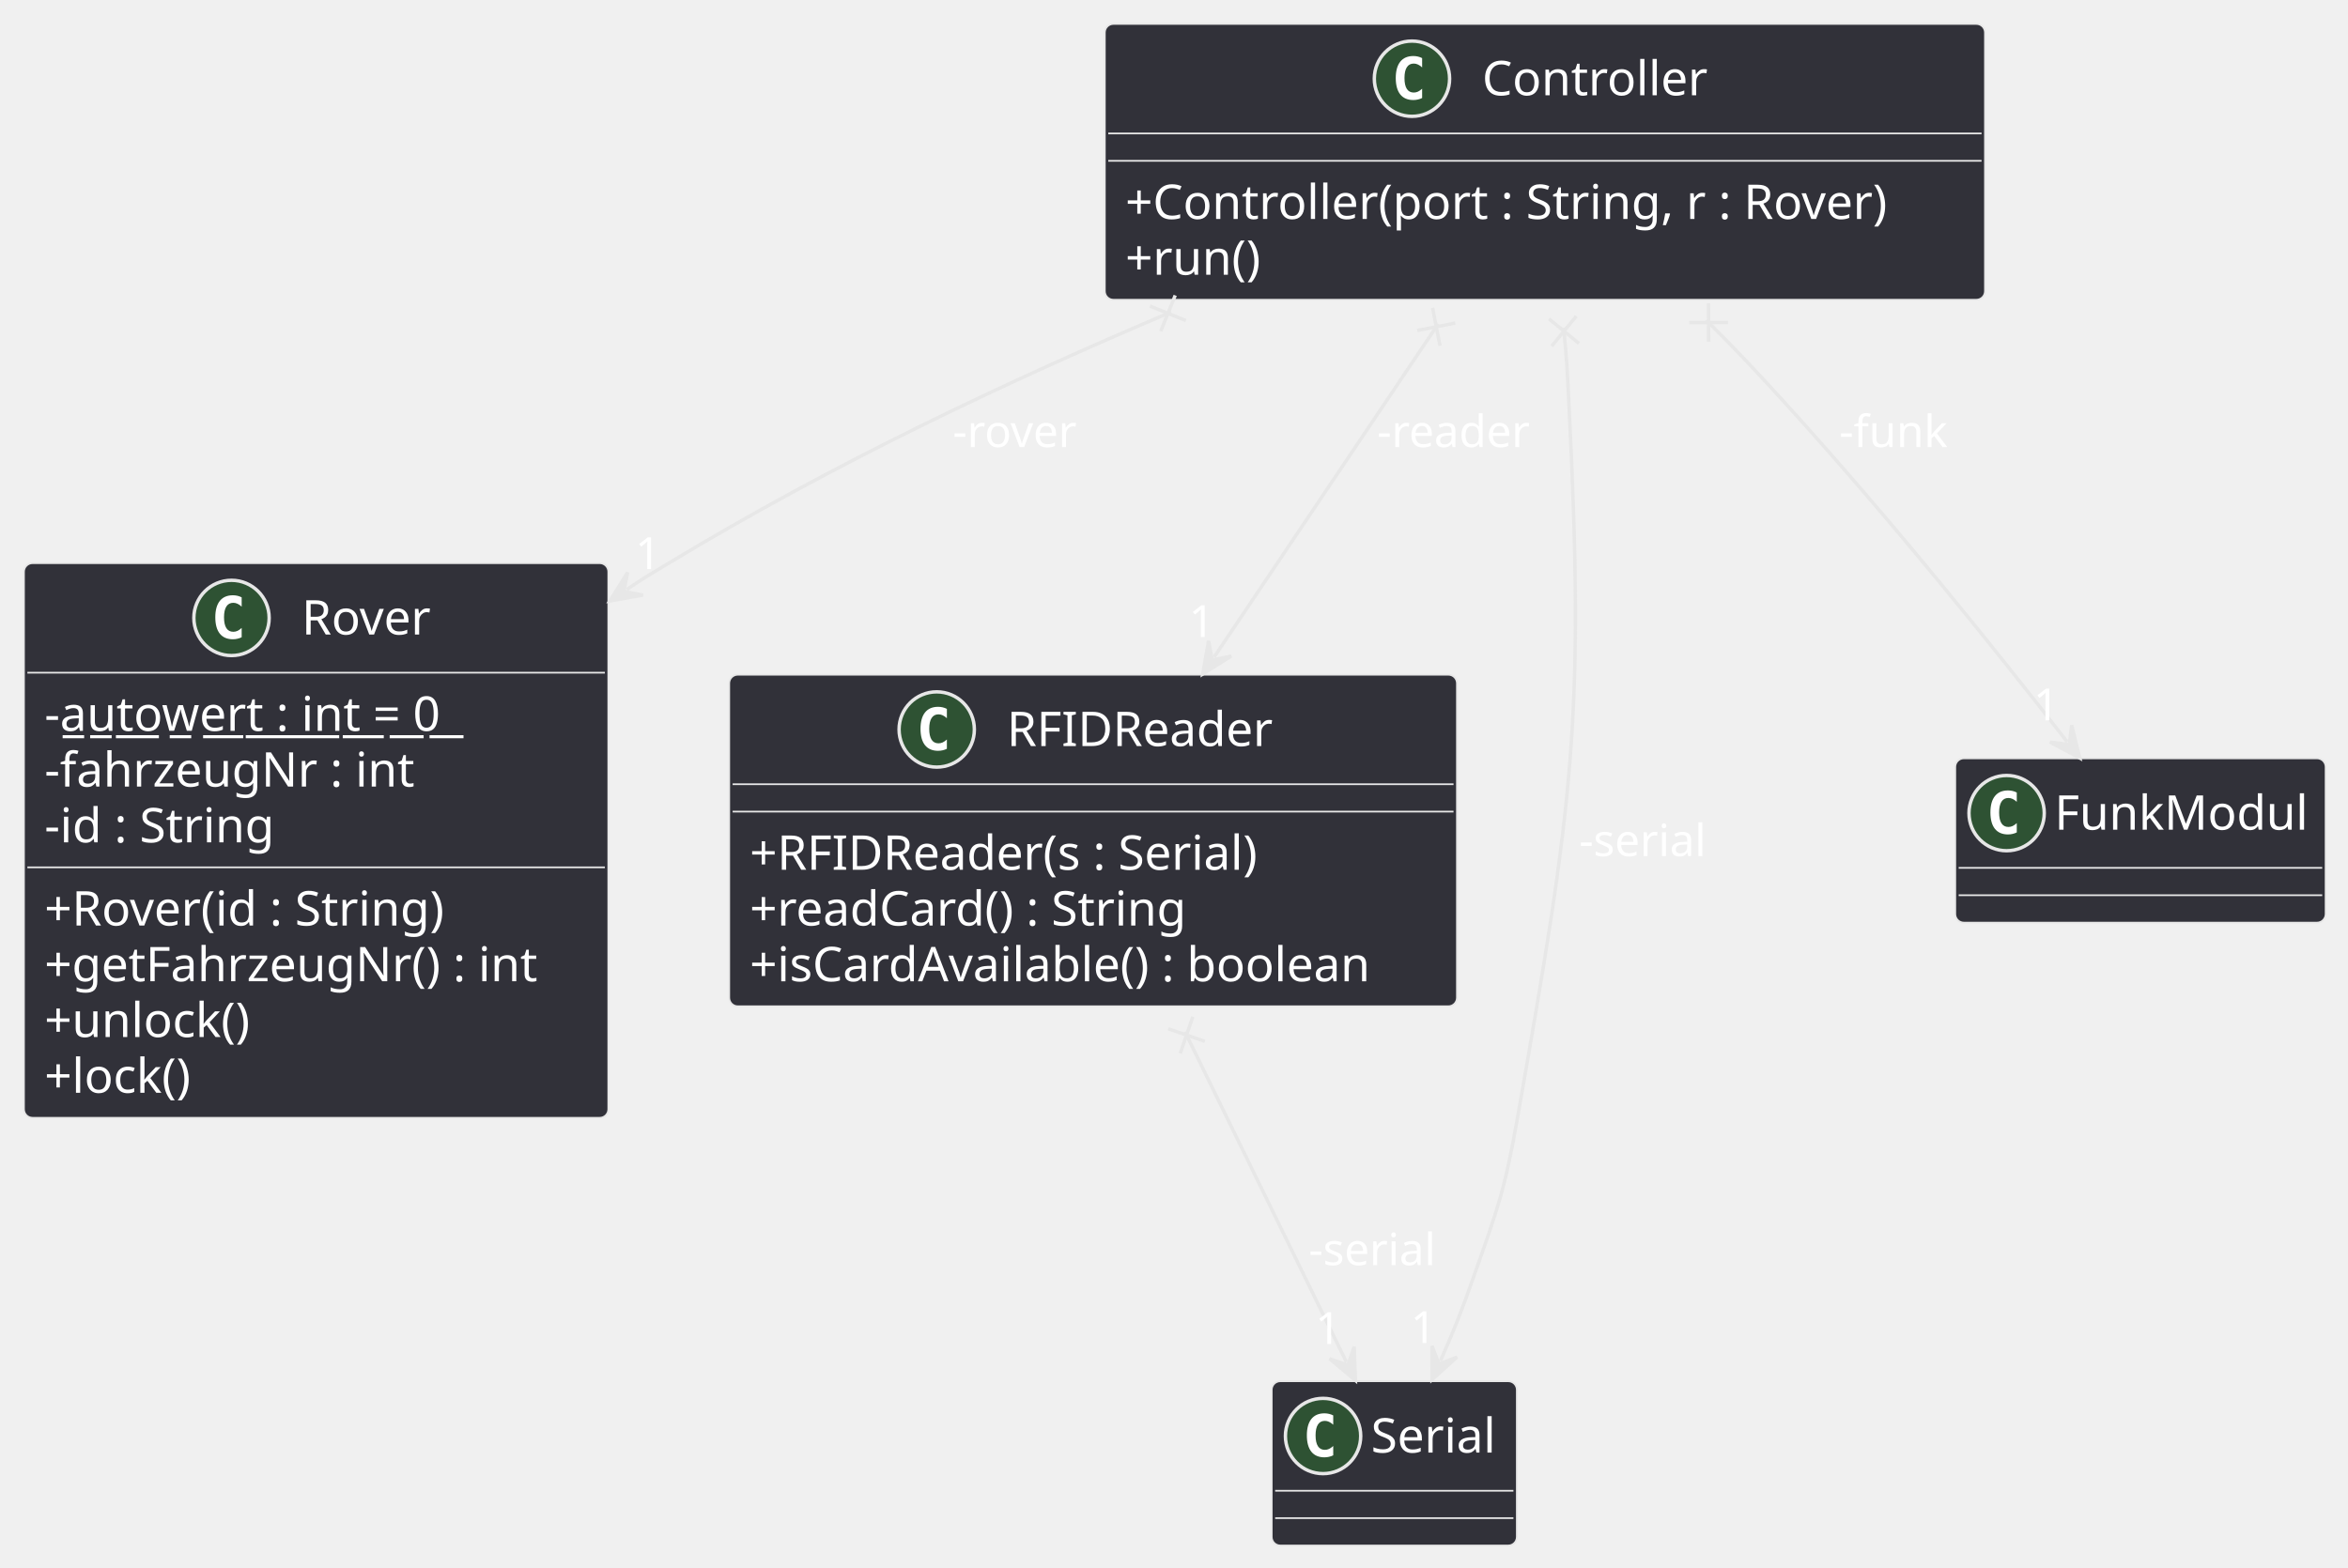
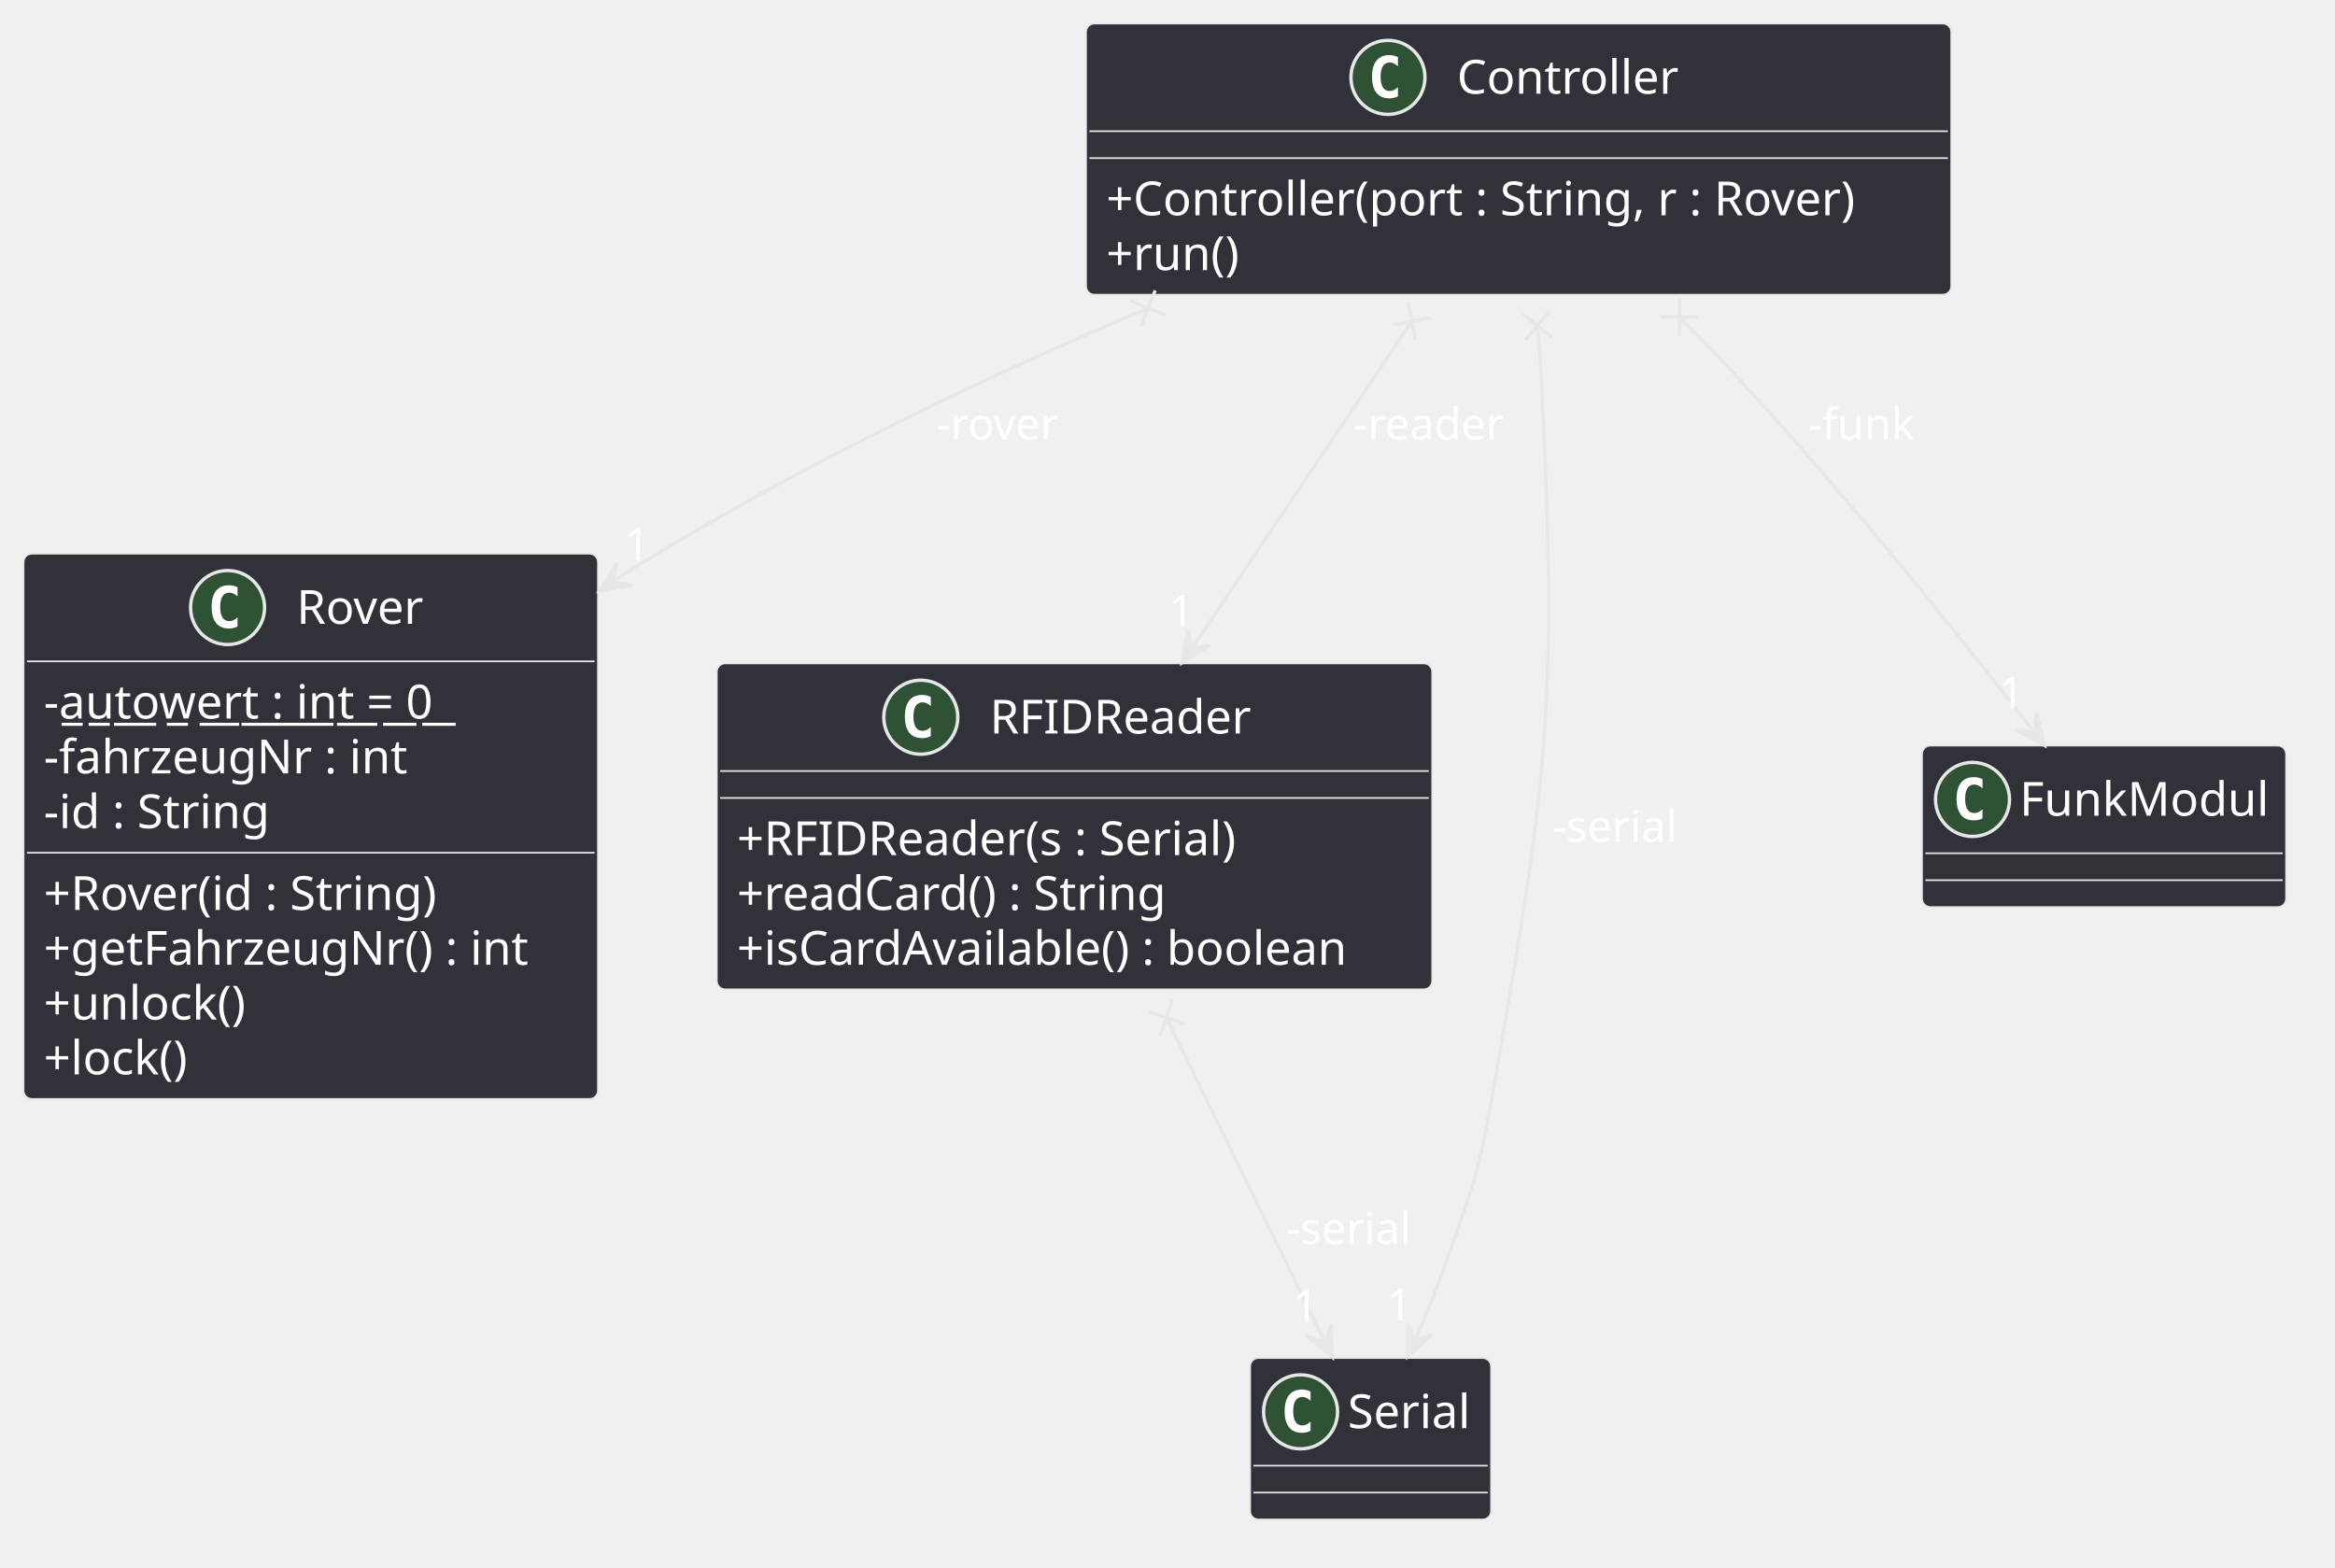
- <svg xmlns="http://www.w3.org/2000/svg" contentStyleType="text/css" data-diagram-type="CLASS" height="458px" preserveAspectRatio="none" style="width:686px;height:458px;" version="1.1" viewBox="0 0 686 458" width="686px" zoomAndPan="magnify">
+ <svg xmlns="http://www.w3.org/2000/svg" contentStyleType="text/css" data-diagram-type="CLASS" height="466px" preserveAspectRatio="none" style="width:694px;height:466px;" version="1.1" viewBox="0 0 694 466" width="694px" zoomAndPan="magnify">
  <defs />
  <g>
    <g class="entity" data-qualified-name="Rover" data-source-line="3" id="ent0002">
      <rect fill="#313139" height="162.078" rx="2.5" ry="2.5" style="stroke:#E7E7E7;stroke-width:0.5;" width="170.724" x="7" y="164.59" />
      <ellipse cx="67.638" cy="180.59" fill="#2E5233" rx="11" ry="11" style="stroke:#E7E7E7;stroke-width:1;" />
      <path d="M70.607,186.231 Q70.029,186.528 69.388,186.668 Q68.748,186.824 68.044,186.824 Q65.544,186.824 64.216,185.184 Q62.904,183.528 62.904,180.403 Q62.904,177.278 64.216,175.621 Q65.544,173.965 68.044,173.965 Q68.748,173.965 69.388,174.121 Q70.044,174.278 70.607,174.574 L70.607,177.293 Q69.982,176.715 69.388,176.449 Q68.794,176.168 68.169,176.168 Q66.826,176.168 66.138,177.246 Q65.451,178.309 65.451,180.403 Q65.451,182.496 66.138,183.574 Q66.826,184.637 68.169,184.637 Q68.794,184.637 69.388,184.371 Q69.982,184.09 70.607,183.512 L70.607,186.231 Z " fill="#FFFFFF" />
      <text fill="#FFFFFF" font-family="sans-serif" font-size="14" lengthAdjust="spacing" textLength="40.947" x="88.138" y="185.437">Rover</text>
      <line style="stroke:#E7E7E7;stroke-width:0.5;" x1="8" x2="176.724" y1="196.59" y2="196.59" />
      <text fill="#FFFFFF" font-family="sans-serif" font-size="14" lengthAdjust="spacing" textLength="133.725" x="13" y="213.585">-a̲u̲t̲o̲w̲e̲r̲t̲ ̲:̲ ̲i̲n̲t̲ ̲=̲ ̲0̲ ̲</text>
      <text fill="#FFFFFF" font-family="sans-serif" font-size="14" lengthAdjust="spacing" textLength="115.008" x="13" y="229.882">-fahrzeugNr : int</text>
      <text fill="#FFFFFF" font-family="sans-serif" font-size="14" lengthAdjust="spacing" textLength="73.227" x="13" y="246.179">-id : String</text>
      <line style="stroke:#E7E7E7;stroke-width:0.5;" x1="8" x2="176.724" y1="253.481" y2="253.481" />
      <text fill="#FFFFFF" font-family="sans-serif" font-size="14" lengthAdjust="spacing" textLength="131.776" x="13" y="270.476">+Rover(id : String)</text>
      <text fill="#FFFFFF" font-family="sans-serif" font-size="14" lengthAdjust="spacing" textLength="158.724" x="13" y="286.773">+getFahrzeugNr() : int</text>
      <text fill="#FFFFFF" font-family="sans-serif" font-size="14" lengthAdjust="spacing" textLength="68.66" x="13" y="303.07">+unlock()</text>
      <text fill="#FFFFFF" font-family="sans-serif" font-size="14" lengthAdjust="spacing" textLength="50.914" x="13" y="319.366">+lock()</text>
    </g>
    <g class="entity" data-qualified-name="Controller" data-source-line="12" id="ent0003">
      <rect fill="#313139" height="80.594" rx="2.5" ry="2.5" style="stroke:#E7E7E7;stroke-width:0.5;" width="257.144" x="322.79" y="7" />
      <ellipse cx="412.525" cy="23" fill="#2E5233" rx="11" ry="11" style="stroke:#E7E7E7;stroke-width:1;" />
      <path d="M415.494,28.641 Q414.916,28.938 414.275,29.078 Q413.635,29.234 412.932,29.234 Q410.432,29.234 409.103,27.594 Q407.791,25.938 407.791,22.812 Q407.791,19.688 409.103,18.031 Q410.432,16.375 412.932,16.375 Q413.635,16.375 414.275,16.531 Q414.932,16.688 415.494,16.984 L415.494,19.703 Q414.869,19.125 414.275,18.859 Q413.682,18.578 413.057,18.578 Q411.713,18.578 411.025,19.656 Q410.338,20.719 410.338,22.812 Q410.338,24.906 411.025,25.984 Q411.713,27.047 413.057,27.047 Q413.682,27.047 414.275,26.781 Q414.869,26.5 415.494,25.922 L415.494,28.641 Z " fill="#FFFFFF" />
      <text fill="#FFFFFF" font-family="sans-serif" font-size="14" lengthAdjust="spacing" textLength="69.173" x="433.025" y="27.847">Controller</text>
      <line style="stroke:#E7E7E7;stroke-width:0.5;" x1="323.79" x2="578.934" y1="39" y2="39" />
      <line style="stroke:#E7E7E7;stroke-width:0.5;" x1="323.79" x2="578.934" y1="47" y2="47" />
      <text fill="#FFFFFF" font-family="sans-serif" font-size="14" lengthAdjust="spacing" textLength="245.144" x="328.79" y="63.995">+Controller(port : String, r : Rover)</text>
      <text fill="#FFFFFF" font-family="sans-serif" font-size="14" lengthAdjust="spacing" textLength="46.156" x="328.79" y="80.292">+run()</text>
    </g>
    <g class="entity" data-qualified-name="RFIDReader" data-source-line="16" id="ent0004">
      <rect fill="#313139" height="96.891" rx="2.5" ry="2.5" style="stroke:#E7E7E7;stroke-width:0.5;" width="212.614" x="213.05" y="197.19" />
      <ellipse cx="273.675" cy="213.19" fill="#2E5233" rx="11" ry="11" style="stroke:#E7E7E7;stroke-width:1;" />
      <path d="M276.643,218.831 Q276.065,219.127 275.425,219.268 Q274.784,219.424 274.081,219.424 Q271.581,219.424 270.253,217.784 Q268.94,216.127 268.94,213.002 Q268.94,209.877 270.253,208.221 Q271.581,206.565 274.081,206.565 Q274.784,206.565 275.425,206.721 Q276.081,206.877 276.643,207.174 L276.643,209.893 Q276.018,209.315 275.425,209.049 Q274.831,208.768 274.206,208.768 Q272.862,208.768 272.175,209.846 Q271.487,210.909 271.487,213.002 Q271.487,215.096 272.175,216.174 Q272.862,217.237 274.206,217.237 Q274.831,217.237 275.425,216.971 Q276.018,216.69 276.643,216.112 L276.643,218.831 Z " fill="#FFFFFF" />
      <text fill="#FFFFFF" font-family="sans-serif" font-size="14" lengthAdjust="spacing" textLength="82.865" x="294.175" y="218.037">RFIDReader</text>
      <line style="stroke:#E7E7E7;stroke-width:0.5;" x1="214.05" x2="424.664" y1="229.19" y2="229.19" />
      <line style="stroke:#E7E7E7;stroke-width:0.5;" x1="214.05" x2="424.664" y1="237.19" y2="237.19" />
      <text fill="#FFFFFF" font-family="sans-serif" font-size="14" lengthAdjust="spacing" textLength="166.045" x="219.05" y="254.185">+RFIDReader(s : Serial)</text>
      <text fill="#FFFFFF" font-family="sans-serif" font-size="14" lengthAdjust="spacing" textLength="142.885" x="219.05" y="270.482">+readCard() : String</text>
      <text fill="#FFFFFF" font-family="sans-serif" font-size="14" lengthAdjust="spacing" textLength="200.614" x="219.05" y="286.779">+isCardAvailable() : boolean</text>
    </g>
    <g class="entity" data-qualified-name="Serial" data-source-line="21" id="ent0005">
      <rect fill="#313139" height="48" rx="2.5" ry="2.5" style="stroke:#E7E7E7;stroke-width:0.5;" width="71.614" x="371.55" y="403.67" />
      <ellipse cx="386.55" cy="419.67" fill="#2E5233" rx="11" ry="11" style="stroke:#E7E7E7;stroke-width:1;" />
      <path d="M389.519,425.311 Q388.941,425.608 388.3,425.748 Q387.659,425.904 386.956,425.904 Q384.456,425.904 383.128,424.264 Q381.816,422.608 381.816,419.483 Q381.816,416.358 383.128,414.701 Q384.456,413.045 386.956,413.045 Q387.659,413.045 388.3,413.201 Q388.956,413.358 389.519,413.654 L389.519,416.373 Q388.894,415.795 388.3,415.529 Q387.706,415.248 387.081,415.248 Q385.738,415.248 385.05,416.326 Q384.363,417.389 384.363,419.483 Q384.363,421.576 385.05,422.654 Q385.738,423.717 387.081,423.717 Q387.706,423.717 388.3,423.451 Q388.894,423.17 389.519,422.592 L389.519,425.311 Z " fill="#FFFFFF" />
      <text fill="#FFFFFF" font-family="sans-serif" font-size="14" lengthAdjust="spacing" textLength="39.614" x="400.55" y="424.517">Serial</text>
      <line style="stroke:#E7E7E7;stroke-width:0.5;" x1="372.55" x2="442.164" y1="435.67" y2="435.67" />
      <line style="stroke:#E7E7E7;stroke-width:0.5;" x1="372.55" x2="442.164" y1="443.67" y2="443.67" />
    </g>
    <g class="entity" data-qualified-name="FunkModul" data-source-line="23" id="ent0006">
      <rect fill="#313139" height="48" rx="2.5" ry="2.5" style="stroke:#E7E7E7;stroke-width:0.5;" width="108.2" x="571.26" y="221.63" />
      <ellipse cx="586.26" cy="237.63" fill="#2E5233" rx="11" ry="11" style="stroke:#E7E7E7;stroke-width:1;" />
      <path d="M589.229,243.271 Q588.651,243.567 588.01,243.708 Q587.369,243.864 586.666,243.864 Q584.166,243.864 582.838,242.224 Q581.526,240.567 581.526,237.442 Q581.526,234.317 582.838,232.661 Q584.166,231.005 586.666,231.005 Q587.369,231.005 588.01,231.161 Q588.666,231.317 589.229,231.614 L589.229,234.333 Q588.604,233.755 588.01,233.489 Q587.416,233.208 586.791,233.208 Q585.447,233.208 584.76,234.286 Q584.072,235.349 584.072,237.442 Q584.072,239.536 584.76,240.614 Q585.447,241.677 586.791,241.677 Q587.416,241.677 588.01,241.411 Q588.604,241.13 589.229,240.552 L589.229,243.271 Z " fill="#FFFFFF" />
      <text fill="#FFFFFF" font-family="sans-serif" font-size="14" lengthAdjust="spacing" textLength="76.2" x="600.26" y="242.477">FunkModul</text>
      <line style="stroke:#E7E7E7;stroke-width:0.5;" x1="572.26" x2="678.46" y1="253.63" y2="253.63" />
      <line style="stroke:#E7E7E7;stroke-width:0.5;" x1="572.26" x2="678.46" y1="261.63" y2="261.63" />
    </g>
    <g class="link" data-entity-1="ent0003" data-entity-2="ent0005" data-link-type="dependency" data-source-line="25" id="lnk7">
      <path codeLine="25" d="M456.836,95.781 C457.796,105.501 457.88,107.93 458.36,117.59 C463.05,210.64 459.48,234.91 443.36,326.67 C439.61,348.02 437.58,353.23 430.36,373.67 C426.89,383.51 424.882,388.62 420.822,397.73" fill="none" id="Controller-Serial" style="stroke:#E7E7E7;stroke-width:1;" />
      <path d="M452.561,93.189 L461.308,100.364 M460.522,92.403 L453.347,101.15" fill="none" style="stroke:#E7E7E7;stroke-width:1;" />
      <polygon fill="#E7E7E7" points="418.38,403.21,425.697,396.618,420.415,398.643,418.39,393.361,418.38,403.21" style="stroke:#E7E7E7;stroke-width:1;" />
      <text fill="#FFFFFF" font-family="sans-serif" font-size="13" lengthAdjust="spacing" textLength="39.997" x="461.36" y="250.197">-serial</text>
      <text fill="#FFFFFF" font-family="sans-serif" font-size="13" lengthAdjust="spacing" textLength="8.271" x="412.125" y="392.503">1</text>
    </g>
    <g class="link" data-entity-1="ent0003" data-entity-2="ent0006" data-link-type="dependency" data-source-line="26" id="lnk8">
      <path codeLine="26" d="M498.476,93.548 C508.046,103.088 512.39,107.73 521.36,117.59 C553.2,152.59 583.796,190.884 603.956,216.804" fill="none" id="Controller-FunkModul" style="stroke:#E7E7E7;stroke-width:1;" />
      <path d="M493.527,94.263 L504.841,94.245 M499.175,88.597 L499.193,99.911" fill="none" style="stroke:#E7E7E7;stroke-width:1;" />
      <polygon fill="#E7E7E7" points="607.64,221.54,605.272,211.98,604.57,217.593,598.957,216.892,607.64,221.54" style="stroke:#E7E7E7;stroke-width:1;" />
      <text fill="#FFFFFF" font-family="sans-serif" font-size="13" lengthAdjust="spacing" textLength="33.274" x="537.36" y="130.657">-funk</text>
      <text fill="#FFFFFF" font-family="sans-serif" font-size="13" lengthAdjust="spacing" textLength="8.271" x="594.109" y="210.529">1</text>
    </g>
    <g class="link" data-entity-1="ent0003" data-entity-2="ent0004" data-link-type="dependency" data-source-line="27" id="lnk9">
      <path codeLine="27" d="M420.186,94.668 C399.016,126.148 377.178,158.631 354.738,192.011" fill="none" id="Controller-RFIDReader" style="stroke:#E7E7E7;stroke-width:1;" />
      <path d="M418.541,89.947 L420.715,101.05 M425.179,94.411 L414.076,96.585" fill="none" style="stroke:#E7E7E7;stroke-width:1;" />
      <polygon fill="#E7E7E7" points="351.39,196.99,359.731,191.752,354.18,192.84,353.092,187.289,351.39,196.99" style="stroke:#E7E7E7;stroke-width:1;" />
      <text fill="#FFFFFF" font-family="sans-serif" font-size="13" lengthAdjust="spacing" textLength="47.595" x="402.36" y="130.657">-reader</text>
      <text fill="#FFFFFF" font-family="sans-serif" font-size="13" lengthAdjust="spacing" textLength="8.271" x="347.351" y="186.171">1</text>
    </g>
    <g class="link" data-entity-1="ent0003" data-entity-2="ent0002" data-link-type="dependency" data-source-line="28" id="lnk10">
      <path codeLine="28" d="M342.155,91.183 C294.065,111.573 244.04,135.18 195.36,164.59 C189.64,168.05 188.848,168.406 183.118,172.286" fill="none" id="Controller-Rover" style="stroke:#E7E7E7;stroke-width:1;" />
      <path d="M343.355,86.329 L339.113,96.817 M346.478,93.694 L335.99,89.452" fill="none" style="stroke:#E7E7E7;stroke-width:1;" />
      <polygon fill="#E7E7E7" points="178.15,175.65,187.845,173.916,182.29,172.847,183.359,167.292,178.15,175.65" style="stroke:#E7E7E7;stroke-width:1;" />
      <text fill="#FFFFFF" font-family="sans-serif" font-size="13" lengthAdjust="spacing" textLength="39.025" x="278.36" y="130.657">-rover</text>
      <text fill="#FFFFFF" font-family="sans-serif" font-size="13" lengthAdjust="spacing" textLength="8.271" x="185.597" y="166.306">1</text>
    </g>
    <g class="link" data-entity-1="ent0004" data-entity-2="ent0005" data-link-type="dependency" data-source-line="29" id="lnk11">
      <path codeLine="29" d="M346.223,301.597 C363.433,336.807 379.956,370.589 393.366,398.039" fill="none" id="RFIDReader-Serial" style="stroke:#E7E7E7;stroke-width:1;" />
      <path d="M341.312,300.659 L352.012,304.333 M348.499,297.146 L344.825,307.846" fill="none" style="stroke:#E7E7E7;stroke-width:1;" />
      <polygon fill="#E7E7E7" points="396,403.43,395.644,393.588,393.805,398.937,388.455,397.099,396,403.43" style="stroke:#E7E7E7;stroke-width:1;" />
      <text fill="#FFFFFF" font-family="sans-serif" font-size="13" lengthAdjust="spacing" textLength="39.997" x="382.36" y="369.737">-serial</text>
      <text fill="#FFFFFF" font-family="sans-serif" font-size="13" lengthAdjust="spacing" textLength="8.271" x="384.29" y="392.776">1</text>
    </g>
  </g>
</svg>
